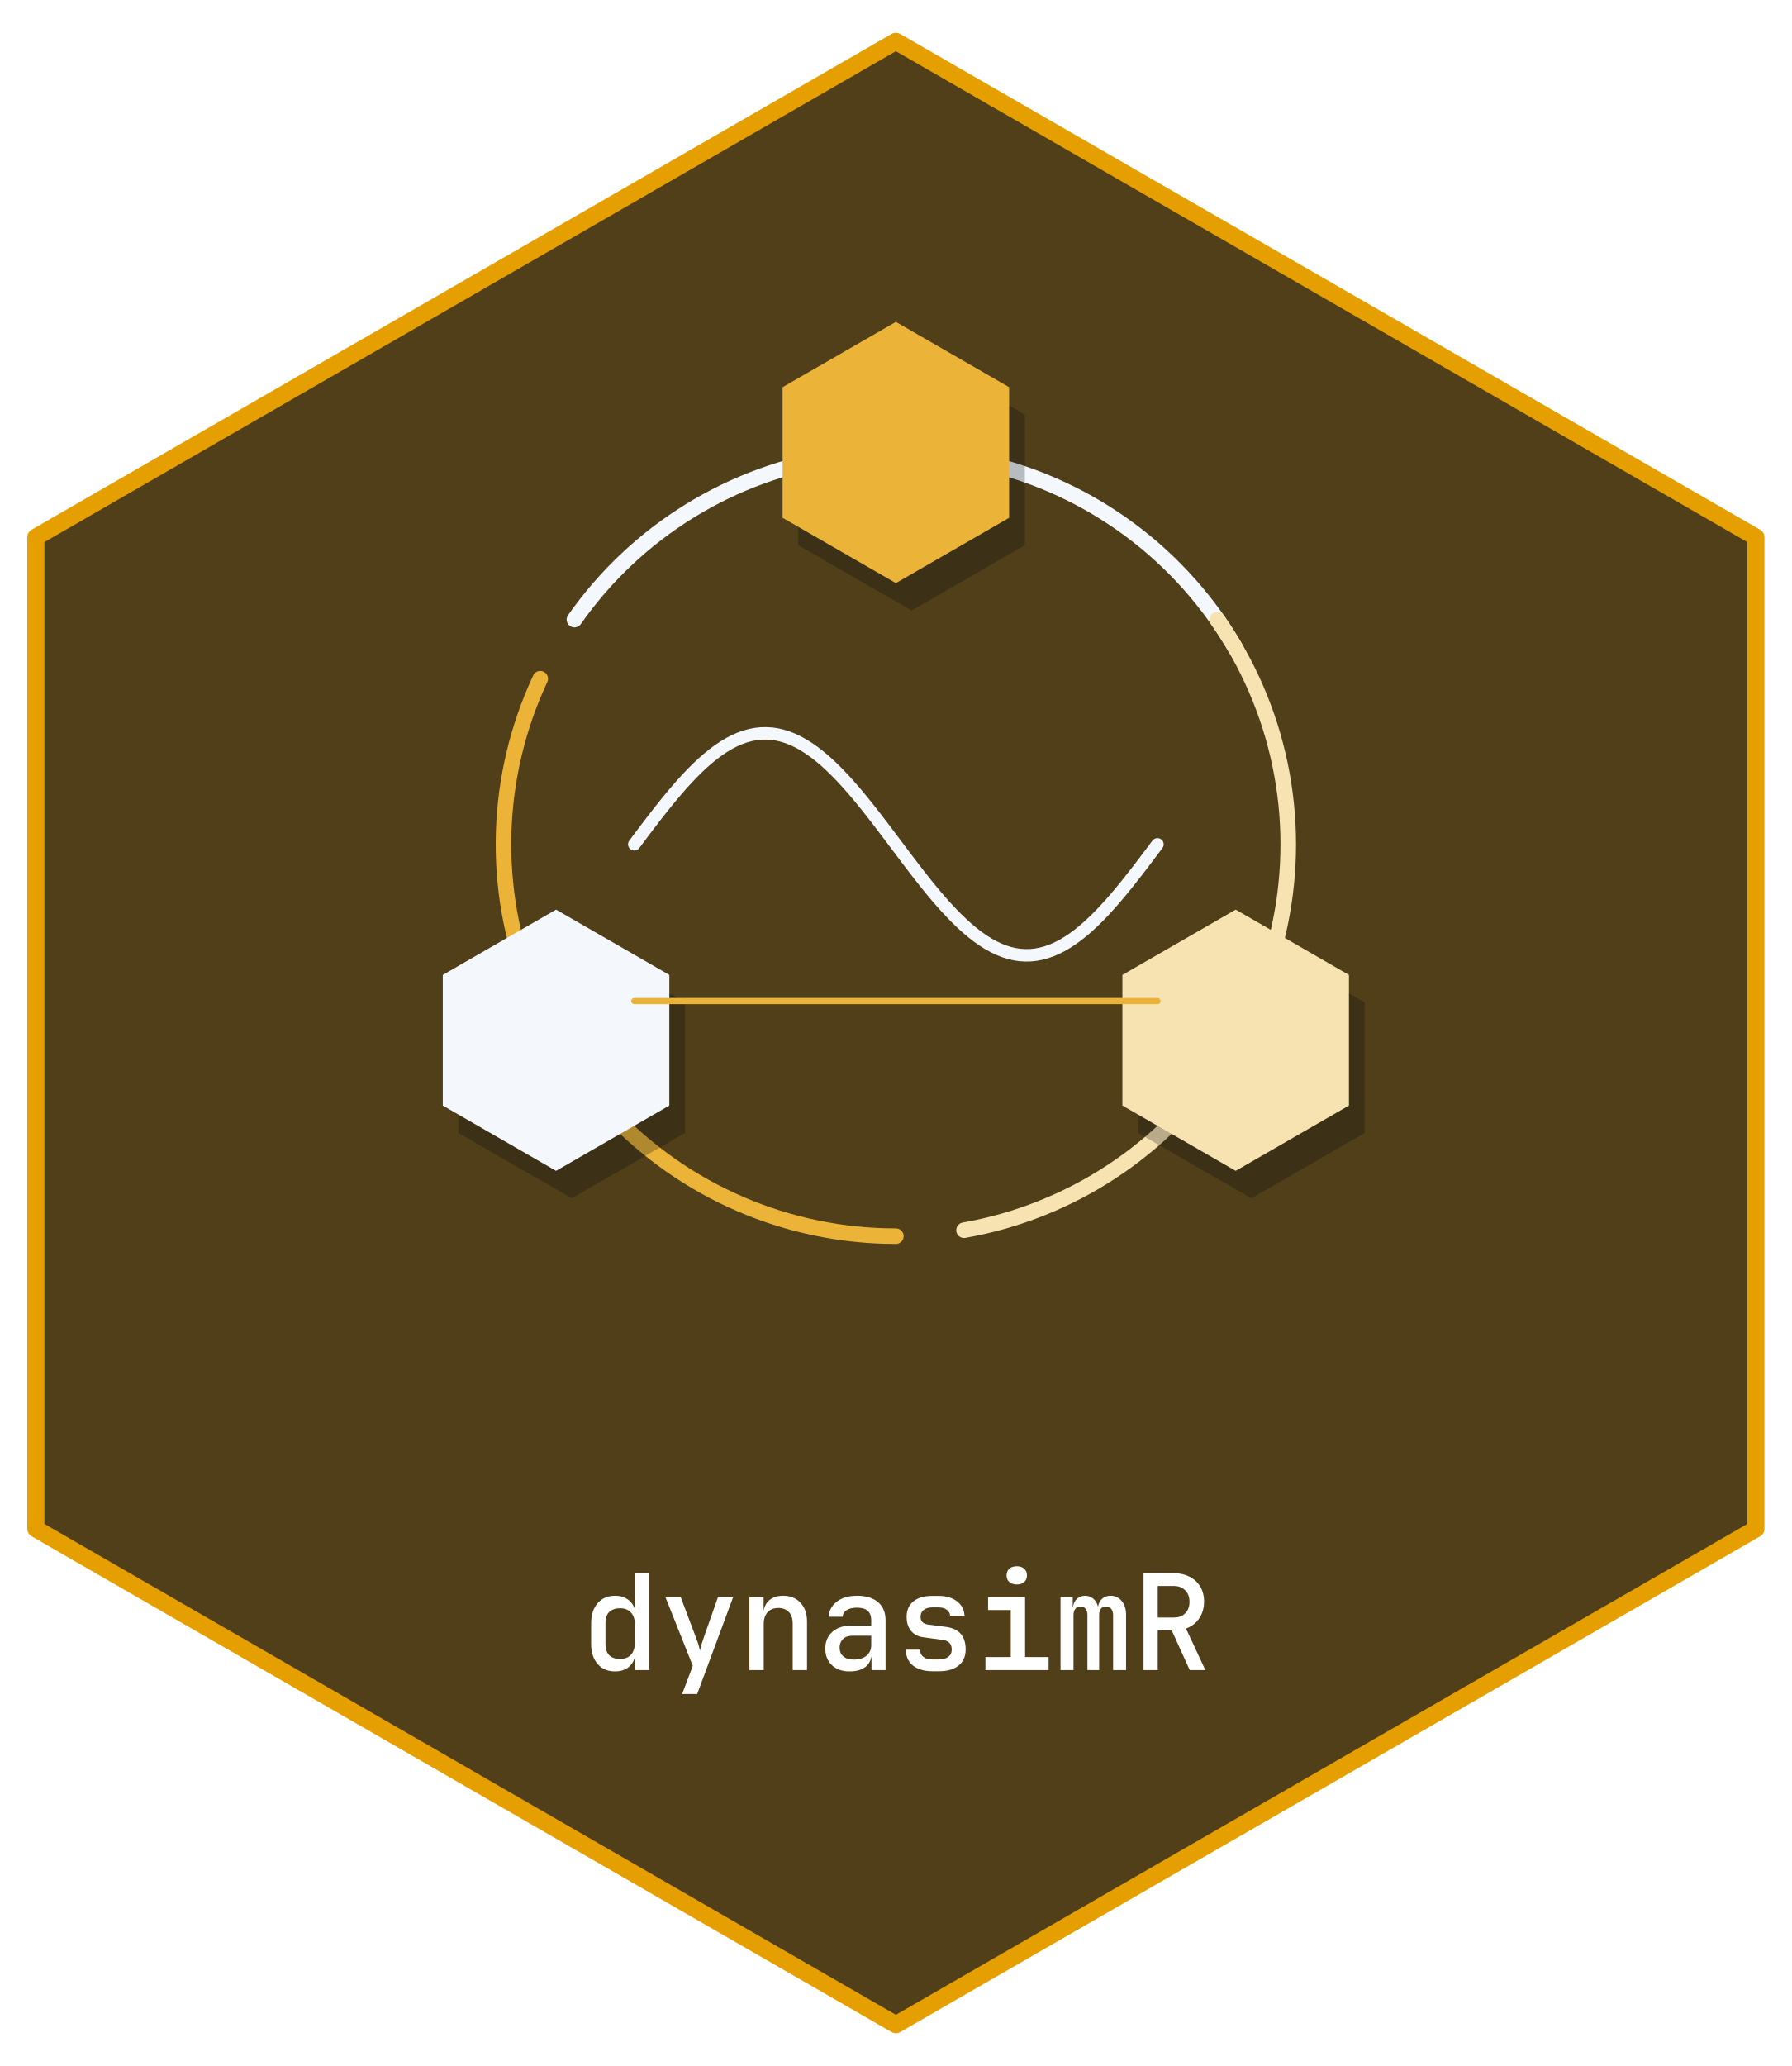
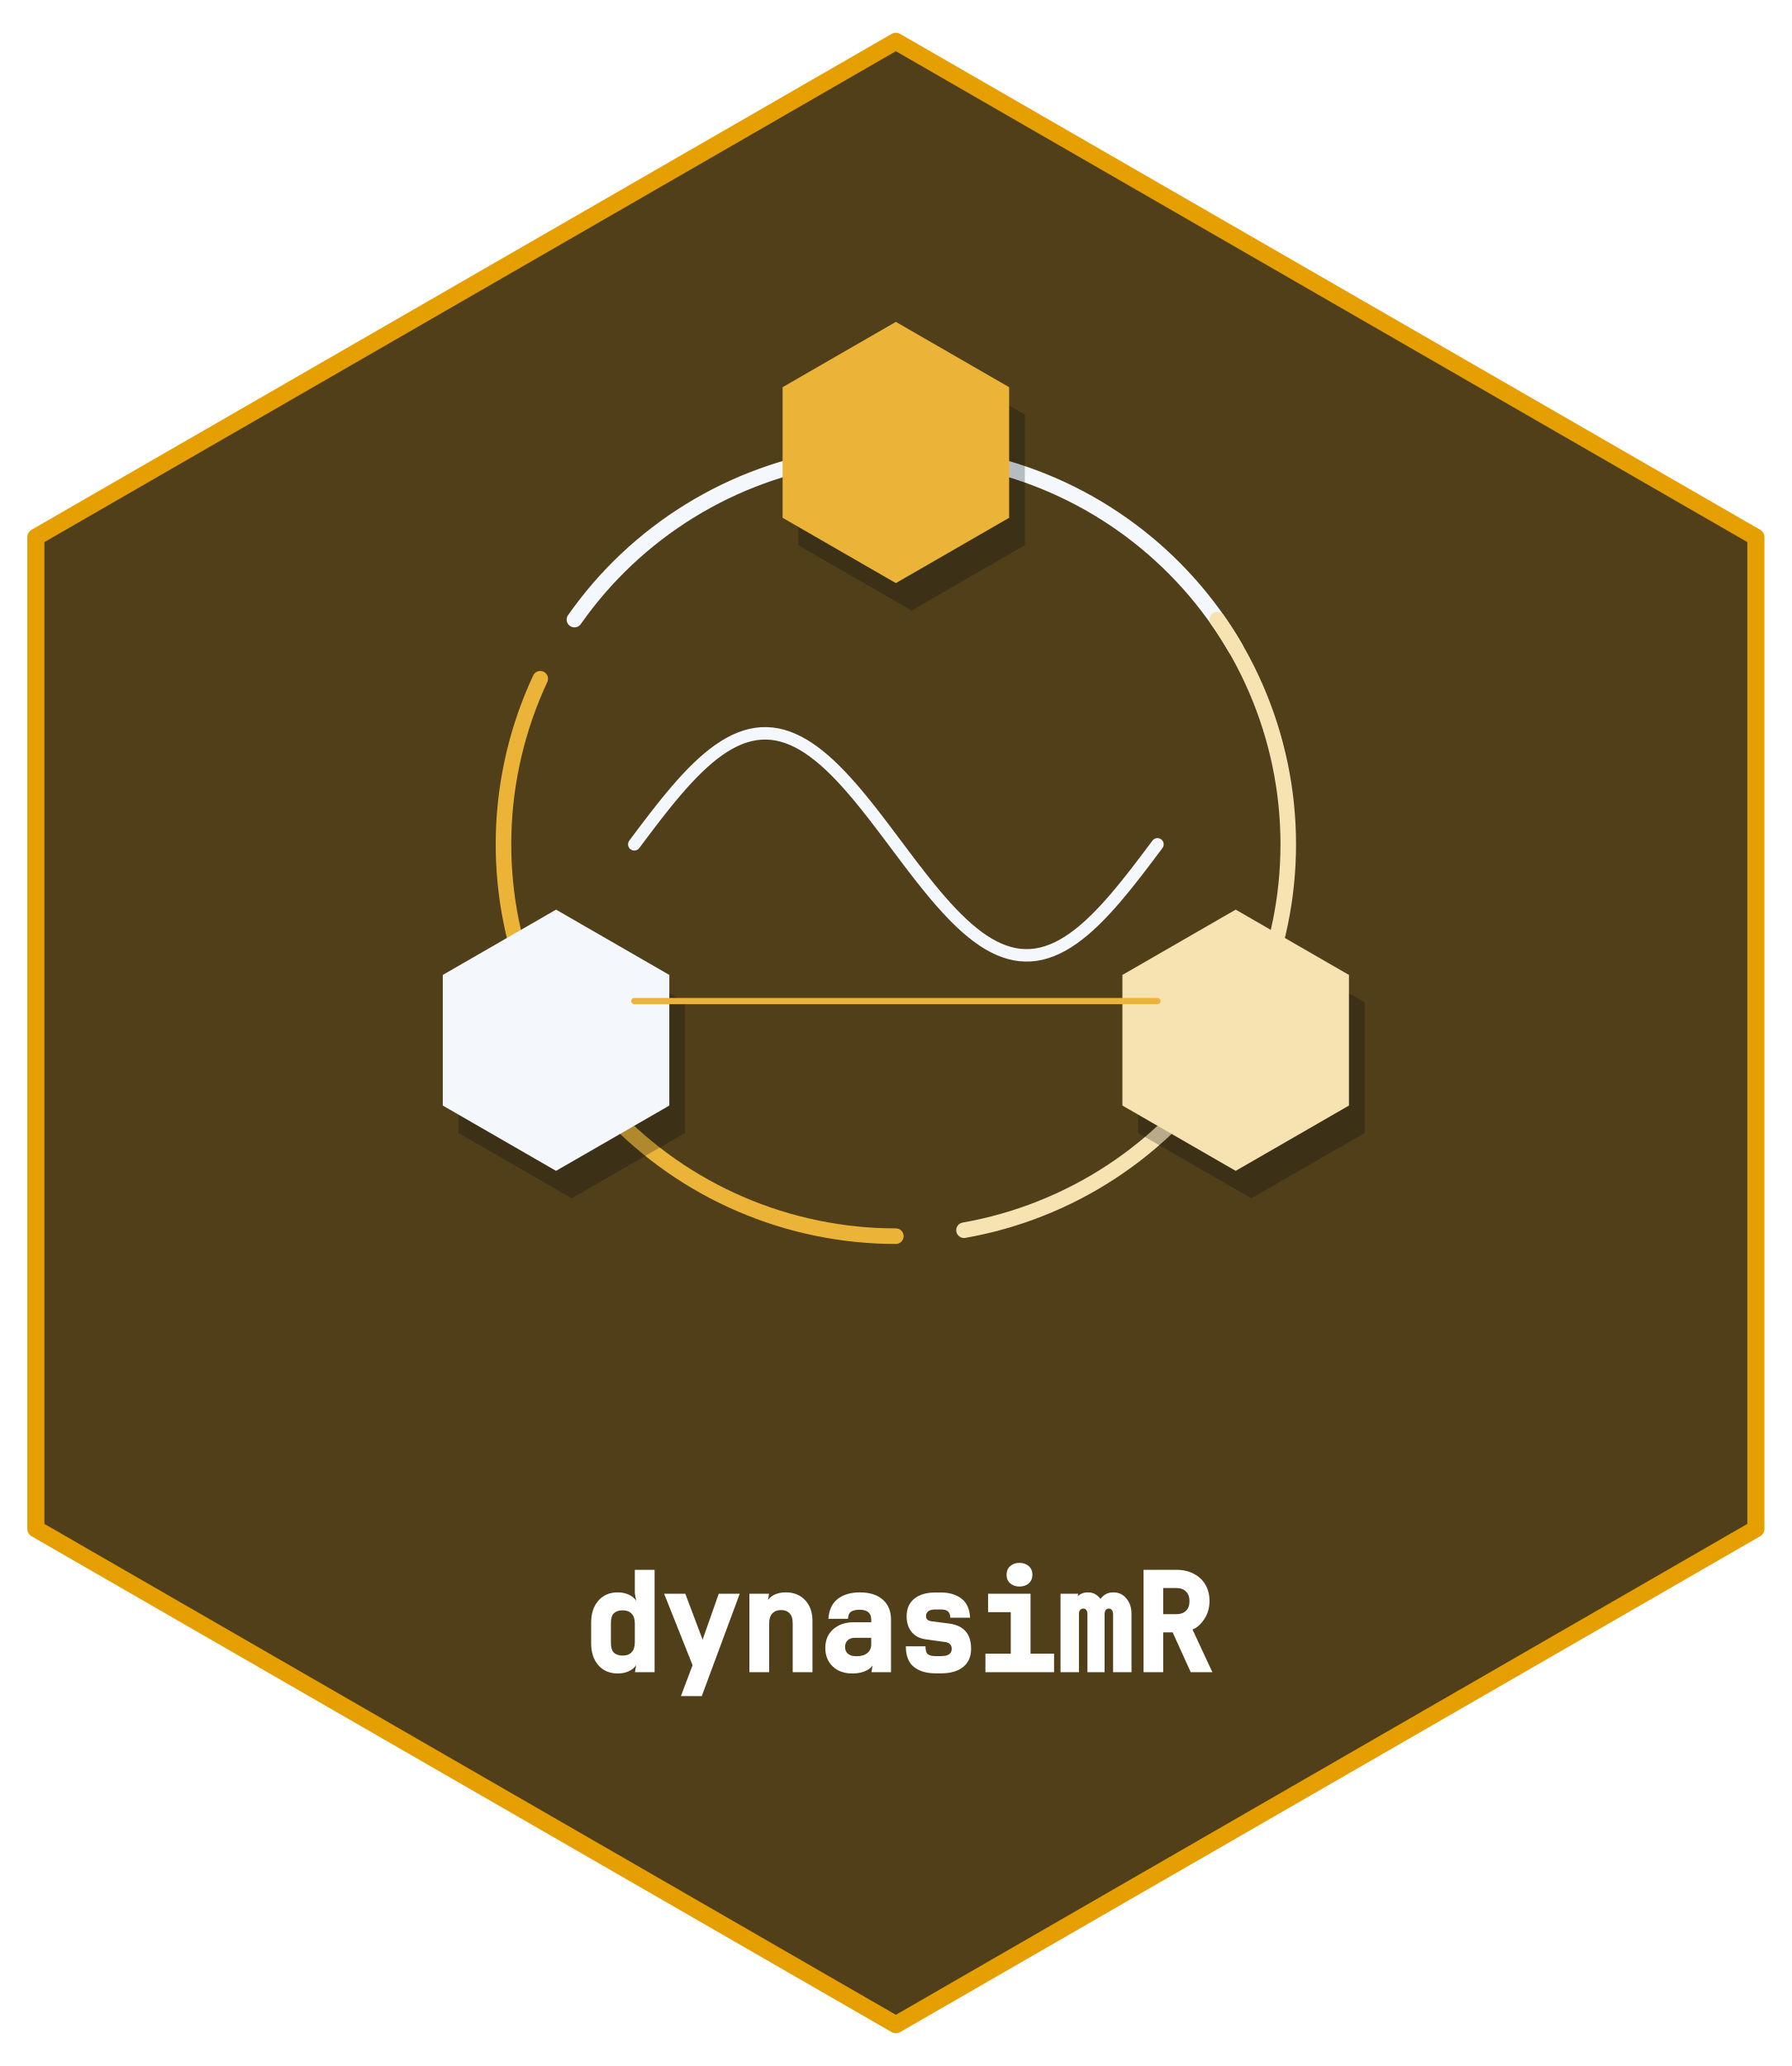
- <svg xmlns="http://www.w3.org/2000/svg" xmlns:xlink="http://www.w3.org/1999/xlink" width="432pt" height="498pt" viewBox="0 0 432 498">
+ <svg xmlns="http://www.w3.org/2000/svg" xmlns:xlink="http://www.w3.org/1999/xlink" width="432" height="498" viewBox="0 0 432 498">
  <defs>
    <g>
      <g id="glyph-0-0">
-         <path d="M 8.281 0.312 C 6.531 0.312 5.133 -0.281 4.094 -1.469 C 3.051 -2.664 2.531 -4.273 2.531 -6.297 L 2.531 -11.266 C 2.531 -13.316 3.051 -14.938 4.094 -16.125 C 5.133 -17.32 6.531 -17.922 8.281 -17.922 C 9.539 -17.922 10.602 -17.598 11.469 -16.953 C 12.332 -16.316 12.895 -15.422 13.156 -14.266 L 13.062 -18.344 L 13.062 -23.359 L 16.516 -23.359 L 16.516 0 L 13.094 0 L 13.094 -3.328 C 12.852 -2.172 12.312 -1.273 11.469 -0.641 C 10.625 -0.004 9.562 0.312 8.281 0.312 Z M 9.5 -2.688 C 10.613 -2.688 11.484 -3.02 12.109 -3.688 C 12.742 -4.363 13.062 -5.32 13.062 -6.562 L 13.062 -11.078 C 13.062 -12.285 12.742 -13.223 12.109 -13.891 C 11.484 -14.566 10.613 -14.906 9.5 -14.906 C 8.395 -14.906 7.531 -14.613 6.906 -14.031 C 6.289 -13.445 5.984 -12.516 5.984 -11.234 L 5.984 -6.406 C 5.984 -5.102 6.289 -4.156 6.906 -3.562 C 7.531 -2.977 8.395 -2.688 9.5 -2.688 Z M 9.5 -2.688 " />
+         <path d="M 8.938 0.312 C 6.988 0.312 5.43 -0.348 4.266 -1.672 C 3.109 -3.004 2.531 -4.766 2.531 -6.953 L 2.531 -11.922 C 2.531 -14.141 3.109 -15.91 4.266 -17.234 C 5.43 -18.566 6.988 -19.234 8.938 -19.234 C 10.344 -19.234 11.539 -18.863 12.531 -18.125 C 13.52 -17.395 13.945 -16.328 13.812 -14.922 L 13.062 -19 L 13.062 -24.672 L 17.828 -24.672 L 17.828 0 L 13.094 0 L 13.75 -3.984 C 13.906 -2.578 13.5 -1.508 12.531 -0.781 C 11.562 -0.051 10.363 0.312 8.938 0.312 Z M 10.156 -4 C 11.082 -4 11.797 -4.27 12.297 -4.812 C 12.805 -5.352 13.062 -6.156 13.062 -7.219 L 13.062 -11.734 C 13.062 -12.766 12.805 -13.551 12.297 -14.094 C 11.797 -14.633 11.082 -14.906 10.156 -14.906 C 9.227 -14.906 8.52 -14.676 8.031 -14.219 C 7.539 -13.758 7.297 -12.984 7.297 -11.891 L 7.297 -7.062 C 7.297 -5.945 7.539 -5.156 8.031 -4.688 C 8.52 -4.227 9.227 -4 10.156 -4 Z M 10.156 -4 " />
      </g>
      <g id="glyph-0-1">
-         <path d="M 5.469 5.766 L 8.031 -1.031 L 1.438 -17.594 L 5.125 -17.594 L 8.859 -7.688 C 9.055 -7.207 9.238 -6.691 9.406 -6.141 C 9.57 -5.586 9.691 -5.098 9.766 -4.672 C 9.848 -5.098 9.969 -5.586 10.125 -6.141 C 10.289 -6.691 10.457 -7.207 10.625 -7.688 L 14.109 -17.594 L 17.766 -17.594 L 9.094 5.766 Z M 5.469 5.766 " />
+         <path d="M 5.172 5.766 L 7.984 -1.688 L 1.125 -18.906 L 6.234 -18.906 L 10.125 -8.578 C 10.332 -8.086 10.52 -7.555 10.688 -6.984 C 10.863 -6.41 10.781 -6.082 10.438 -6 C 10.082 -6.082 9.988 -6.406 10.156 -6.969 C 10.32 -7.539 10.488 -8.07 10.656 -8.562 L 14.297 -18.906 L 19.359 -18.906 L 10.203 5.766 Z M 5.172 5.766 " />
      </g>
      <g id="glyph-0-2">
-         <path d="M 2.688 0 L 2.688 -17.594 L 6.109 -17.594 L 6.109 -14.234 C 6.285 -15.391 6.781 -16.289 7.594 -16.938 C 8.414 -17.594 9.488 -17.922 10.812 -17.922 C 12.562 -17.922 13.957 -17.359 15 -16.234 C 16.051 -15.117 16.578 -13.613 16.578 -11.719 L 16.578 0 L 13.125 0 L 13.125 -11.203 C 13.125 -12.422 12.812 -13.352 12.188 -14 C 11.57 -14.645 10.727 -14.969 9.656 -14.969 C 8.57 -14.969 7.711 -14.625 7.078 -13.938 C 6.453 -13.258 6.141 -12.316 6.141 -11.109 L 6.141 0 Z M 2.688 0 " />
+         <path d="M 2.688 0 L 2.688 -18.906 L 7.422 -18.906 L 6.766 -14.891 C 6.535 -16.285 6.891 -17.359 7.828 -18.109 C 8.773 -18.859 9.988 -19.234 11.469 -19.234 C 13.406 -19.234 14.957 -18.609 16.125 -17.359 C 17.301 -16.109 17.891 -14.445 17.891 -12.375 L 17.891 0 L 13.125 0 L 13.125 -11.859 C 13.125 -12.898 12.875 -13.676 12.375 -14.188 C 11.883 -14.707 11.195 -14.969 10.312 -14.969 C 9.414 -14.969 8.711 -14.691 8.203 -14.141 C 7.703 -13.598 7.453 -12.805 7.453 -11.766 L 7.453 0 Z M 2.688 0 " />
      </g>
      <g id="glyph-0-3">
-         <path d="M 7.844 0.312 C 6.051 0.312 4.625 -0.191 3.562 -1.203 C 2.508 -2.211 1.984 -3.539 1.984 -5.188 C 1.984 -6.852 2.547 -8.191 3.672 -9.203 C 4.805 -10.211 6.312 -10.719 8.188 -10.719 L 13.062 -10.719 L 13.062 -12 C 13.062 -14.031 11.914 -15.047 9.625 -15.047 C 8.602 -15.047 7.781 -14.852 7.156 -14.469 C 6.539 -14.082 6.211 -13.547 6.172 -12.859 L 2.781 -12.859 C 2.883 -14.336 3.547 -15.551 4.766 -16.5 C 5.984 -17.445 7.613 -17.922 9.656 -17.922 C 11.832 -17.922 13.52 -17.398 14.719 -16.359 C 15.914 -15.328 16.516 -13.883 16.516 -12.031 L 16.516 0 L 13.125 0 L 13.125 -3.297 L 13.094 -3.297 C 12.938 -2.16 12.398 -1.273 11.484 -0.641 C 10.566 -0.004 9.352 0.312 7.844 0.312 Z M 8.828 -2.531 C 10.129 -2.531 11.16 -2.844 11.922 -3.469 C 12.68 -4.102 13.062 -4.953 13.062 -6.016 L 13.062 -8.281 L 8.453 -8.281 C 7.535 -8.281 6.801 -8.016 6.25 -7.484 C 5.707 -6.953 5.438 -6.27 5.438 -5.438 C 5.438 -4.539 5.734 -3.832 6.328 -3.312 C 6.93 -2.789 7.766 -2.531 8.828 -2.531 Z M 8.828 -2.531 " />
+         <path d="M 8.5 0.312 C 6.531 0.312 4.953 -0.254 3.766 -1.391 C 2.578 -2.523 1.984 -4.008 1.984 -5.844 C 1.984 -7.707 2.613 -9.203 3.875 -10.328 C 5.145 -11.461 6.801 -12.031 8.844 -12.031 L 13.062 -12.031 L 13.062 -12.656 C 13.062 -14.25 12.133 -15.047 10.281 -15.047 C 9.383 -15.047 8.703 -14.898 8.234 -14.609 C 7.766 -14.316 7.504 -13.734 7.453 -12.859 L 2.734 -12.859 C 2.879 -15.004 3.629 -16.602 4.984 -17.656 C 6.348 -18.707 8.125 -19.234 10.312 -19.234 C 12.656 -19.234 14.492 -18.656 15.828 -17.5 C 17.16 -16.344 17.828 -14.738 17.828 -12.688 L 17.828 0 L 13.125 0 L 13.75 -3.922 L 13.781 -3.922 C 14.008 -2.555 13.598 -1.508 12.547 -0.781 C 11.492 -0.051 10.145 0.312 8.5 0.312 Z M 9.484 -3.844 C 10.629 -3.844 11.508 -4.098 12.125 -4.609 C 12.75 -5.129 13.062 -5.816 13.062 -6.672 L 13.062 -8.281 L 9.109 -8.281 C 8.367 -8.281 7.789 -8.078 7.375 -7.672 C 6.957 -7.266 6.75 -6.738 6.75 -6.094 C 6.75 -5.395 6.977 -4.844 7.438 -4.438 C 7.906 -4.039 8.586 -3.844 9.484 -3.844 Z M 9.484 -3.844 " />
      </g>
      <g id="glyph-0-4">
-         <path d="M 8.891 0.281 C 6.867 0.281 5.281 -0.176 4.125 -1.094 C 2.977 -2.008 2.406 -3.285 2.406 -4.922 L 5.828 -4.922 C 5.828 -4.18 6.094 -3.602 6.625 -3.188 C 7.156 -2.77 7.91 -2.562 8.891 -2.562 L 10.297 -2.562 C 11.305 -2.562 12.086 -2.77 12.641 -3.188 C 13.191 -3.602 13.469 -4.191 13.469 -4.953 C 13.469 -6.297 12.754 -7.066 11.328 -7.266 L 6.688 -7.906 C 5.383 -8.07 4.375 -8.586 3.656 -9.453 C 2.945 -10.316 2.594 -11.441 2.594 -12.828 C 2.594 -14.43 3.133 -15.676 4.219 -16.562 C 5.312 -17.445 6.848 -17.891 8.828 -17.891 L 10.266 -17.891 C 12.109 -17.891 13.598 -17.453 14.734 -16.578 C 15.879 -15.703 16.484 -14.551 16.547 -13.125 L 13.094 -13.125 C 13.051 -13.695 12.773 -14.172 12.266 -14.547 C 11.766 -14.922 11.098 -15.109 10.266 -15.109 L 8.828 -15.109 C 7.91 -15.109 7.203 -14.906 6.703 -14.5 C 6.203 -14.094 5.953 -13.547 5.953 -12.859 C 5.953 -11.773 6.562 -11.145 7.781 -10.969 L 12.125 -10.406 C 15.258 -9.977 16.828 -8.172 16.828 -4.984 C 16.828 -3.305 16.258 -2.008 15.125 -1.094 C 14 -0.176 12.391 0.281 10.297 0.281 Z M 8.891 0.281 " />
+         <path d="M 9.547 0.281 C 7.367 0.281 5.633 -0.234 4.344 -1.266 C 3.051 -2.297 2.406 -3.953 2.406 -6.234 L 7.141 -6.234 C 7.141 -5.266 7.332 -4.629 7.719 -4.328 C 8.113 -4.023 8.723 -3.875 9.547 -3.875 L 10.953 -3.875 C 11.816 -3.875 12.453 -4.023 12.859 -4.328 C 13.266 -4.641 13.469 -5.066 13.469 -5.609 C 13.469 -6.566 12.941 -7.117 11.891 -7.266 L 7.25 -7.906 C 5.781 -8.094 4.633 -8.68 3.812 -9.672 C 3 -10.672 2.594 -11.941 2.594 -13.484 C 2.594 -15.297 3.207 -16.703 4.438 -17.703 C 5.664 -18.703 7.348 -19.203 9.484 -19.203 L 10.922 -19.203 C 12.91 -19.203 14.547 -18.707 15.828 -17.719 C 17.109 -16.738 17.797 -15.207 17.891 -13.125 L 13.141 -13.125 C 13.086 -13.906 12.875 -14.43 12.5 -14.703 C 12.133 -14.973 11.609 -15.109 10.922 -15.109 L 9.484 -15.109 C 8.723 -15.109 8.16 -14.961 7.797 -14.672 C 7.441 -14.379 7.266 -13.992 7.266 -13.516 C 7.266 -12.805 7.688 -12.395 8.531 -12.281 L 12.875 -11.719 C 16.383 -11.238 18.141 -9.211 18.141 -5.641 C 18.141 -3.754 17.504 -2.297 16.234 -1.266 C 14.961 -0.234 13.203 0.281 10.953 0.281 Z M 9.547 0.281 " />
      </g>
      <g id="glyph-0-5">
-         <path d="M 2.594 0 L 2.594 -3.141 L 8.703 -3.141 L 8.703 -14.469 L 3.234 -14.469 L 3.234 -17.594 L 12.156 -17.594 L 12.156 -3.141 L 17.828 -3.141 L 17.828 0 Z M 10.156 -20.641 C 9.406 -20.641 8.805 -20.836 8.359 -21.234 C 7.91 -21.629 7.688 -22.156 7.688 -22.812 C 7.688 -23.5 7.91 -24.039 8.359 -24.438 C 8.805 -24.832 9.406 -25.031 10.156 -25.031 C 10.895 -25.031 11.488 -24.832 11.938 -24.438 C 12.383 -24.039 12.609 -23.5 12.609 -22.812 C 12.609 -22.156 12.383 -21.629 11.938 -21.234 C 11.488 -20.836 10.895 -20.641 10.156 -20.641 Z M 10.156 -20.641 " />
+         <path d="M 2.594 0 L 2.594 -4.453 L 8.703 -4.453 L 8.703 -14.469 L 3.234 -14.469 L 3.234 -18.906 L 13.469 -18.906 L 13.469 -4.453 L 19.141 -4.453 L 19.141 0 Z M 10.812 -20.641 C 9.895 -20.641 9.145 -20.895 8.562 -21.406 C 7.977 -21.926 7.688 -22.613 7.688 -23.469 C 7.688 -24.352 7.977 -25.051 8.562 -25.562 C 9.145 -26.082 9.895 -26.344 10.812 -26.344 C 11.719 -26.344 12.461 -26.082 13.047 -25.562 C 13.629 -25.051 13.922 -24.352 13.922 -23.469 C 13.922 -22.613 13.629 -21.926 13.047 -21.406 C 12.461 -20.895 11.719 -20.641 10.812 -20.641 Z M 10.812 -20.641 " />
      </g>
      <g id="glyph-0-6">
-         <path d="M 1.703 0 L 1.703 -17.594 L 4.641 -17.594 L 4.641 -15.141 L 4.703 -15.141 C 4.785 -15.973 5.094 -16.645 5.625 -17.156 C 6.164 -17.664 6.836 -17.922 7.641 -17.922 C 8.41 -17.922 9.066 -17.68 9.609 -17.203 C 10.16 -16.723 10.539 -16.078 10.75 -15.266 C 10.875 -16.078 11.203 -16.723 11.734 -17.203 C 12.273 -17.68 12.961 -17.922 13.797 -17.922 C 14.879 -17.922 15.766 -17.5 16.453 -16.656 C 17.148 -15.812 17.5 -14.727 17.5 -13.406 L 17.5 0 L 14.375 0 L 14.375 -13.25 C 14.375 -13.883 14.223 -14.391 13.922 -14.766 C 13.617 -15.141 13.203 -15.328 12.672 -15.328 C 12.141 -15.328 11.727 -15.145 11.438 -14.781 C 11.156 -14.414 11.016 -13.914 11.016 -13.281 L 11.016 0 L 8.188 0 L 8.188 -13.25 C 8.188 -13.883 8.039 -14.391 7.75 -14.766 C 7.469 -15.141 7.062 -15.328 6.531 -15.328 C 6 -15.328 5.582 -15.145 5.281 -14.781 C 4.977 -14.414 4.828 -13.914 4.828 -13.281 L 4.828 0 Z M 1.703 0 " />
+         <path d="M 1.703 0 L 1.703 -18.906 L 5.953 -18.906 L 5.359 -15.859 L 5.297 -15.859 C 5.004 -16.859 5.188 -17.672 5.844 -18.297 C 6.5 -18.922 7.316 -19.234 8.297 -19.234 C 9.234 -19.234 10.031 -18.941 10.688 -18.359 C 11.344 -17.785 11.562 -17.395 11.344 -17.188 C 11.102 -17.375 11.312 -17.758 11.969 -18.344 C 12.625 -18.938 13.453 -19.234 14.453 -19.234 C 15.742 -19.234 16.789 -18.738 17.594 -17.75 C 18.406 -16.77 18.812 -15.539 18.812 -14.062 L 18.812 0 L 14.375 0 L 14.375 -13.906 C 14.375 -14.383 14.281 -14.738 14.094 -14.969 C 13.906 -15.207 13.648 -15.328 13.328 -15.328 C 13.004 -15.328 12.754 -15.211 12.578 -14.984 C 12.41 -14.766 12.328 -14.414 12.328 -13.938 L 12.328 0 L 8.188 0 L 8.188 -13.906 C 8.188 -14.395 8.098 -14.754 7.922 -14.984 C 7.742 -15.211 7.5 -15.328 7.188 -15.328 C 6.863 -15.328 6.609 -15.211 6.422 -14.984 C 6.234 -14.766 6.141 -14.414 6.141 -13.938 L 6.141 0 Z M 1.703 0 " />
      </g>
      <g id="glyph-0-7">
-         <path d="M 2.719 0 L 2.719 -23.359 L 10.016 -23.359 C 11.461 -23.359 12.734 -23.07 13.828 -22.5 C 14.93 -21.938 15.785 -21.145 16.391 -20.125 C 17.004 -19.102 17.312 -17.898 17.312 -16.516 C 17.312 -14.953 16.914 -13.594 16.125 -12.438 C 15.332 -11.289 14.273 -10.484 12.953 -10.016 L 17.625 0 L 13.859 0 L 9.5 -9.594 L 6.141 -9.594 L 6.141 0 Z M 6.141 -12.672 L 10.016 -12.672 C 11.172 -12.672 12.086 -13.008 12.766 -13.688 C 13.453 -14.375 13.797 -15.297 13.797 -16.453 C 13.797 -17.617 13.445 -18.547 12.75 -19.234 C 12.062 -19.93 11.148 -20.281 10.016 -20.281 L 6.141 -20.281 Z M 6.141 -12.672 " />
+         <path d="M 2.719 0 L 2.719 -24.672 L 10.672 -24.672 C 12.223 -24.672 13.598 -24.359 14.797 -23.734 C 16.004 -23.117 16.941 -22.25 17.609 -21.125 C 18.285 -20 18.625 -18.68 18.625 -17.172 C 18.625 -15.473 18.188 -13.988 17.312 -12.719 C 16.445 -11.457 15.516 -10.648 14.516 -10.297 L 19.312 0 L 14.094 0 L 9.734 -9.594 L 7.453 -9.594 L 7.453 0 Z M 7.453 -13.984 L 10.672 -13.984 C 11.648 -13.984 12.414 -14.258 12.969 -14.812 C 13.52 -15.363 13.797 -16.129 13.797 -17.109 C 13.797 -18.098 13.516 -18.875 12.953 -19.438 C 12.391 -20 11.629 -20.281 10.672 -20.281 L 7.453 -20.281 Z M 7.453 -13.984 " />
      </g>
    </g>
  </defs>
  <path fill-rule="nonzero" fill="rgb(31.373%, 24.706%, 9.804%)" fill-opacity="1" stroke-width="4.125" stroke-linecap="round" stroke-linejoin="round" stroke="rgb(90.196%, 62.353%, 0%)" stroke-opacity="1" stroke-miterlimit="10" d="M 216 9.961 L 423.359 129.48 L 423.359 368.52 L 216 488.039 L 8.641 368.52 L 8.641 129.48 Z M 216 9.961 " />
  <path fill="none" stroke-width="3.75" stroke-linecap="round" stroke-linejoin="round" stroke="rgb(95.686%, 97.255%, 98.824%)" stroke-opacity="1" stroke-miterlimit="10" d="M 297.934 156.297 L 296.703 154.234 L 295.426 152.203 L 294.094 150.203 L 292.711 148.242 L 291.281 146.312 L 289.801 144.422 L 288.273 142.57 L 286.699 140.758 L 285.078 138.984 L 283.414 137.254 L 281.707 135.566 L 279.953 133.922 L 278.164 132.32 L 276.332 130.77 L 274.461 129.262 L 272.551 127.801 L 270.605 126.391 L 268.625 125.031 L 266.613 123.723 L 264.566 122.465 L 262.488 121.258 L 260.379 120.105 L 258.242 119.008 L 256.078 117.965 L 253.887 116.977 L 251.672 116.043 L 249.438 115.168 L 247.176 114.348 L 244.898 113.586 L 242.598 112.883 L 240.285 112.234 L 237.953 111.648 L 235.609 111.121 L 233.25 110.656 L 230.883 110.246 L 228.504 109.898 L 226.117 109.613 L 223.727 109.387 L 221.328 109.223 L 218.926 109.117 L 216.523 109.074 L 214.117 109.09 L 211.715 109.168 L 209.316 109.309 L 206.922 109.508 L 204.531 109.77 L 202.152 110.09 L 199.777 110.469 L 197.414 110.91 L 195.062 111.414 L 192.727 111.973 L 190.406 112.594 L 188.098 113.273 L 185.812 114.008 L 183.543 114.805 L 181.297 115.656 L 179.07 116.562 L 176.871 117.527 L 174.695 118.547 L 172.547 119.621 L 170.426 120.754 L 168.336 121.934 L 166.273 123.168 L 164.246 124.457 L 162.25 125.797 L 160.289 127.184 L 158.363 128.621 L 156.477 130.105 L 154.629 131.641 L 152.82 133.219 L 151.051 134.844 L 149.324 136.516 L 147.641 138.227 L 146 139.98 L 144.406 141.777 L 142.859 143.613 L 141.359 145.488 L 139.906 147.398 L 138.5 149.348 " />
  <path fill="none" stroke-width="3.75" stroke-linecap="round" stroke-linejoin="round" stroke="rgb(92.157%, 70.588%, 21.961%)" stroke-opacity="1" stroke-miterlimit="10" d="M 130.258 163.605 L 129.27 165.793 L 128.336 168.004 L 127.461 170.238 L 126.641 172.496 L 125.883 174.773 L 125.18 177.066 L 124.535 179.379 L 123.949 181.707 L 123.426 184.047 L 122.961 186.402 L 122.555 188.766 L 122.207 191.141 L 121.922 193.523 L 121.699 195.914 L 121.535 198.309 L 121.434 200.703 L 121.395 203.105 L 121.414 205.504 L 121.492 207.902 L 121.637 210.297 L 121.84 212.688 L 122.102 215.074 L 122.426 217.453 L 122.812 219.82 L 123.258 222.18 L 123.762 224.523 L 124.324 226.855 L 124.949 229.176 L 125.629 231.477 L 126.371 233.758 L 127.168 236.023 L 128.023 238.266 L 128.938 240.484 L 129.906 242.68 L 130.93 244.852 L 132.008 246.996 L 133.145 249.109 L 134.328 251.199 L 135.57 253.254 L 136.859 255.277 L 138.203 257.27 L 139.598 259.223 L 141.039 261.145 L 142.527 263.027 L 144.066 264.871 L 145.652 266.676 L 147.281 268.438 L 148.953 270.16 L 150.672 271.84 L 152.43 273.473 L 154.23 275.062 L 156.07 276.605 L 157.953 278.105 L 159.867 279.551 L 161.82 280.949 L 163.809 282.301 L 165.828 283.598 L 167.883 284.844 L 169.969 286.039 L 172.082 287.18 L 174.227 288.266 L 176.395 289.297 L 178.59 290.273 L 180.812 291.195 L 183.055 292.059 L 185.316 292.867 L 187.602 293.617 L 189.902 294.309 L 192.223 294.941 L 194.555 295.512 L 196.902 296.027 L 199.262 296.48 L 201.633 296.875 L 204.016 297.211 L 206.402 297.484 L 208.797 297.699 L 211.195 297.852 L 213.598 297.941 L 216 297.973 " />
  <path fill="none" stroke-width="3.75" stroke-linecap="round" stroke-linejoin="round" stroke="rgb(96.863%, 88.627%, 69.804%)" stroke-opacity="1" stroke-miterlimit="10" d="M 232.43 296.539 L 234.789 296.09 L 237.141 295.586 L 239.477 295.02 L 241.797 294.395 L 244.102 293.711 L 246.387 292.969 L 248.652 292.168 L 250.898 291.312 L 253.121 290.398 L 255.32 289.43 L 257.492 288.402 L 259.641 287.324 L 261.758 286.191 L 263.848 285.004 L 265.902 283.762 L 267.93 282.473 L 269.922 281.129 L 271.879 279.738 L 273.801 278.297 L 275.684 276.805 L 277.531 275.27 L 279.336 273.684 L 281.102 272.055 L 282.824 270.383 L 284.504 268.664 L 286.141 266.906 L 287.73 265.109 L 289.273 263.27 L 290.77 261.391 L 292.219 259.477 L 293.617 257.523 L 294.969 255.539 L 296.266 253.52 L 297.512 251.469 L 298.707 249.387 L 299.848 247.273 L 300.934 245.133 L 301.965 242.965 L 302.938 240.773 L 303.859 238.555 L 304.723 236.316 L 305.527 234.055 L 306.277 231.773 L 306.965 229.477 L 307.598 227.16 L 308.168 224.828 L 308.68 222.484 L 309.133 220.129 L 309.527 217.762 L 309.859 215.383 L 310.129 213 L 310.34 210.609 L 310.492 208.215 L 310.578 205.816 L 310.609 203.418 L 310.574 201.02 L 310.48 198.621 L 310.324 196.227 L 310.109 193.836 L 309.832 191.453 L 309.496 189.078 L 309.098 186.711 L 308.641 184.355 L 308.121 182.012 L 307.543 179.68 L 306.91 177.367 L 306.215 175.07 L 305.461 172.793 L 304.648 170.531 L 303.781 168.293 L 302.855 166.078 L 301.875 163.891 L 300.84 161.723 L 299.75 159.586 L 298.605 157.477 L 297.406 155.395 L 296.156 153.348 L 294.852 151.328 L 293.5 149.348 " />
  <path fill-rule="nonzero" fill="rgb(1.176%, 3.922%, 7.059%)" fill-opacity="0.251" d="M 219.785 84.199 L 192.473 99.941 L 192.473 131.426 L 219.785 147.168 L 247.094 131.426 L 247.094 99.941 Z M 219.785 84.199 " />
  <path fill-rule="nonzero" fill="rgb(92.157%, 70.588%, 21.961%)" fill-opacity="1" d="M 216 77.586 L 188.688 93.328 L 188.688 124.812 L 216 140.555 L 243.312 124.812 L 243.312 93.328 Z M 216 77.586 " />
  <path fill-rule="nonzero" fill="rgb(1.176%, 3.922%, 7.059%)" fill-opacity="0.251" d="M 137.852 225.875 L 110.539 241.617 L 110.539 273.102 L 137.852 288.844 L 165.164 273.102 L 165.164 241.617 Z M 137.852 225.875 " />
  <path fill-rule="nonzero" fill="rgb(95.686%, 97.255%, 98.824%)" fill-opacity="1" d="M 134.066 219.262 L 106.758 235.004 L 106.758 266.488 L 134.066 282.23 L 161.379 266.488 L 161.379 235.004 Z M 134.066 219.262 " />
  <path fill-rule="nonzero" fill="rgb(1.176%, 3.922%, 7.059%)" fill-opacity="0.251" d="M 301.719 225.875 L 274.406 241.617 L 274.406 273.102 L 301.719 288.844 L 329.027 273.102 L 329.027 241.617 Z M 301.719 225.875 " />
  <path fill-rule="nonzero" fill="rgb(96.863%, 88.627%, 69.804%)" fill-opacity="1" d="M 297.934 219.262 L 270.621 235.004 L 270.621 266.488 L 297.934 282.23 L 325.242 266.488 L 325.242 235.004 Z M 297.934 219.262 " />
  <path fill="none" stroke-width="3" stroke-linecap="round" stroke-linejoin="round" stroke="rgb(95.686%, 97.255%, 98.824%)" stroke-opacity="1" stroke-miterlimit="10" d="M 152.93 203.523 L 154.203 201.824 L 155.477 200.133 L 156.75 198.457 L 158.023 196.801 L 159.301 195.172 L 160.574 193.574 L 161.848 192.02 L 163.121 190.512 L 164.395 189.055 L 165.668 187.656 L 166.945 186.32 L 168.219 185.055 L 169.492 183.863 L 170.766 182.75 L 172.039 181.723 L 173.316 180.781 L 174.59 179.934 L 175.863 179.18 L 177.137 178.523 L 178.41 177.969 L 179.688 177.516 L 180.961 177.168 L 182.234 176.926 L 183.508 176.789 L 184.781 176.766 L 186.059 176.844 L 187.332 177.031 L 188.605 177.328 L 189.879 177.727 L 191.152 178.234 L 192.426 178.84 L 193.703 179.543 L 194.977 180.348 L 196.25 181.242 L 197.523 182.227 L 198.797 183.297 L 200.074 184.449 L 201.348 185.68 L 202.621 186.98 L 203.895 188.348 L 205.168 189.773 L 206.445 191.258 L 207.719 192.793 L 208.992 194.367 L 210.266 195.98 L 211.539 197.625 L 212.816 199.293 L 214.09 200.977 L 215.363 202.672 L 216.637 204.371 L 217.91 206.066 L 219.184 207.75 L 220.461 209.418 L 221.734 211.062 L 223.008 212.676 L 224.281 214.25 L 225.555 215.785 L 226.832 217.27 L 228.105 218.695 L 229.379 220.062 L 230.652 221.363 L 231.926 222.594 L 233.203 223.746 L 234.477 224.816 L 235.75 225.801 L 237.023 226.699 L 238.297 227.5 L 239.574 228.203 L 240.848 228.812 L 242.121 229.316 L 243.395 229.715 L 244.668 230.012 L 245.941 230.199 L 247.219 230.277 L 248.492 230.254 L 249.766 230.117 L 251.039 229.875 L 252.312 229.527 L 253.59 229.074 L 254.863 228.52 L 256.137 227.863 L 257.41 227.109 L 258.684 226.262 L 259.961 225.32 L 261.234 224.293 L 262.508 223.18 L 263.781 221.988 L 265.055 220.723 L 266.332 219.387 L 267.605 217.988 L 268.879 216.531 L 270.152 215.023 L 271.426 213.469 L 272.699 211.871 L 273.977 210.242 L 275.25 208.586 L 276.523 206.91 L 277.797 205.219 L 279.07 203.523 " />
  <path fill="none" stroke-width="1.5" stroke-linecap="round" stroke-linejoin="round" stroke="rgb(92.157%, 70.588%, 21.961%)" stroke-opacity="1" stroke-miterlimit="10" d="M 152.93 241.301 L 279.07 241.301 " />
  <g fill="rgb(100%, 100%, 100%)" fill-opacity="1">
-     <use xlink:href="#glyph-0-0" x="140" y="402.569" />
-     <use xlink:href="#glyph-0-1" x="159" y="402.569" />
-     <use xlink:href="#glyph-0-2" x="178" y="402.569" />
-     <use xlink:href="#glyph-0-3" x="197" y="402.569" />
-     <use xlink:href="#glyph-0-4" x="216" y="402.569" />
-     <use xlink:href="#glyph-0-5" x="235" y="402.569" />
-     <use xlink:href="#glyph-0-6" x="254" y="402.569" />
-     <use xlink:href="#glyph-0-7" x="273" y="402.569" />
+     <use xlink:href="#glyph-0-0" x="140" y="403.069" />
+     <use xlink:href="#glyph-0-1" x="159" y="403.069" />
+     <use xlink:href="#glyph-0-2" x="178" y="403.069" />
+     <use xlink:href="#glyph-0-3" x="197" y="403.069" />
+     <use xlink:href="#glyph-0-4" x="216" y="403.069" />
+     <use xlink:href="#glyph-0-5" x="235" y="403.069" />
+     <use xlink:href="#glyph-0-6" x="254" y="403.069" />
+     <use xlink:href="#glyph-0-7" x="273" y="403.069" />
  </g>
</svg>
